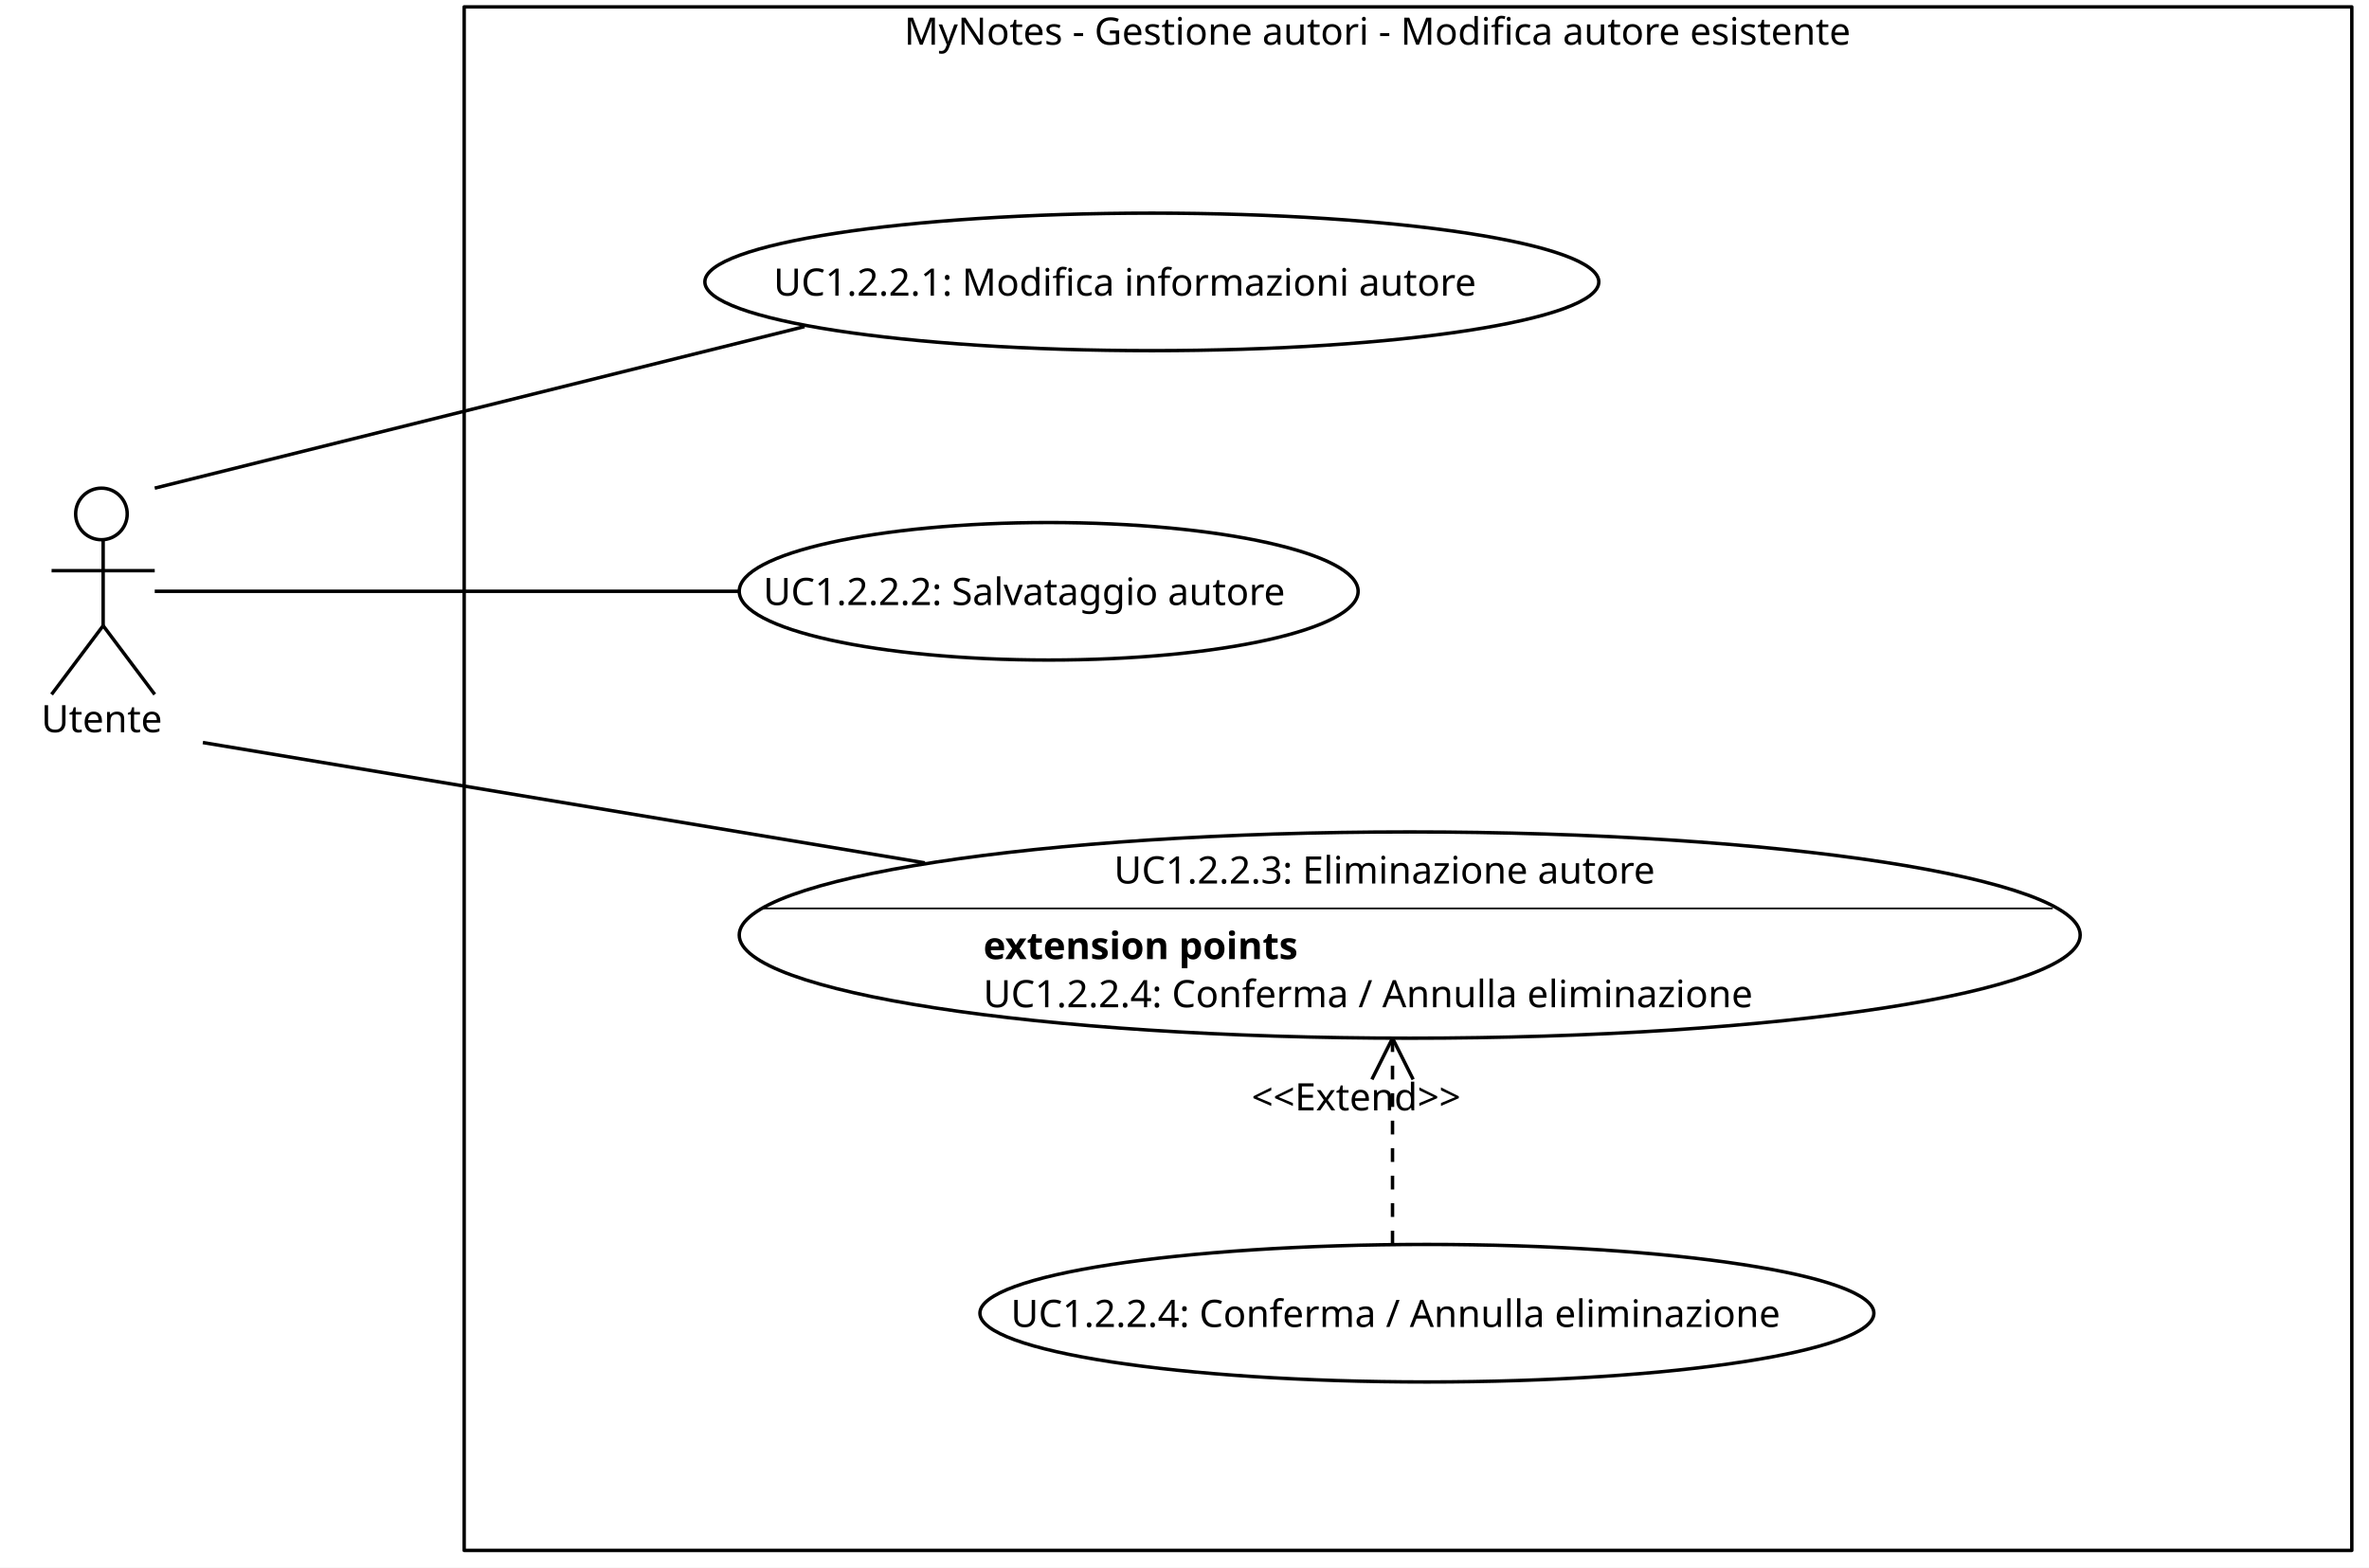
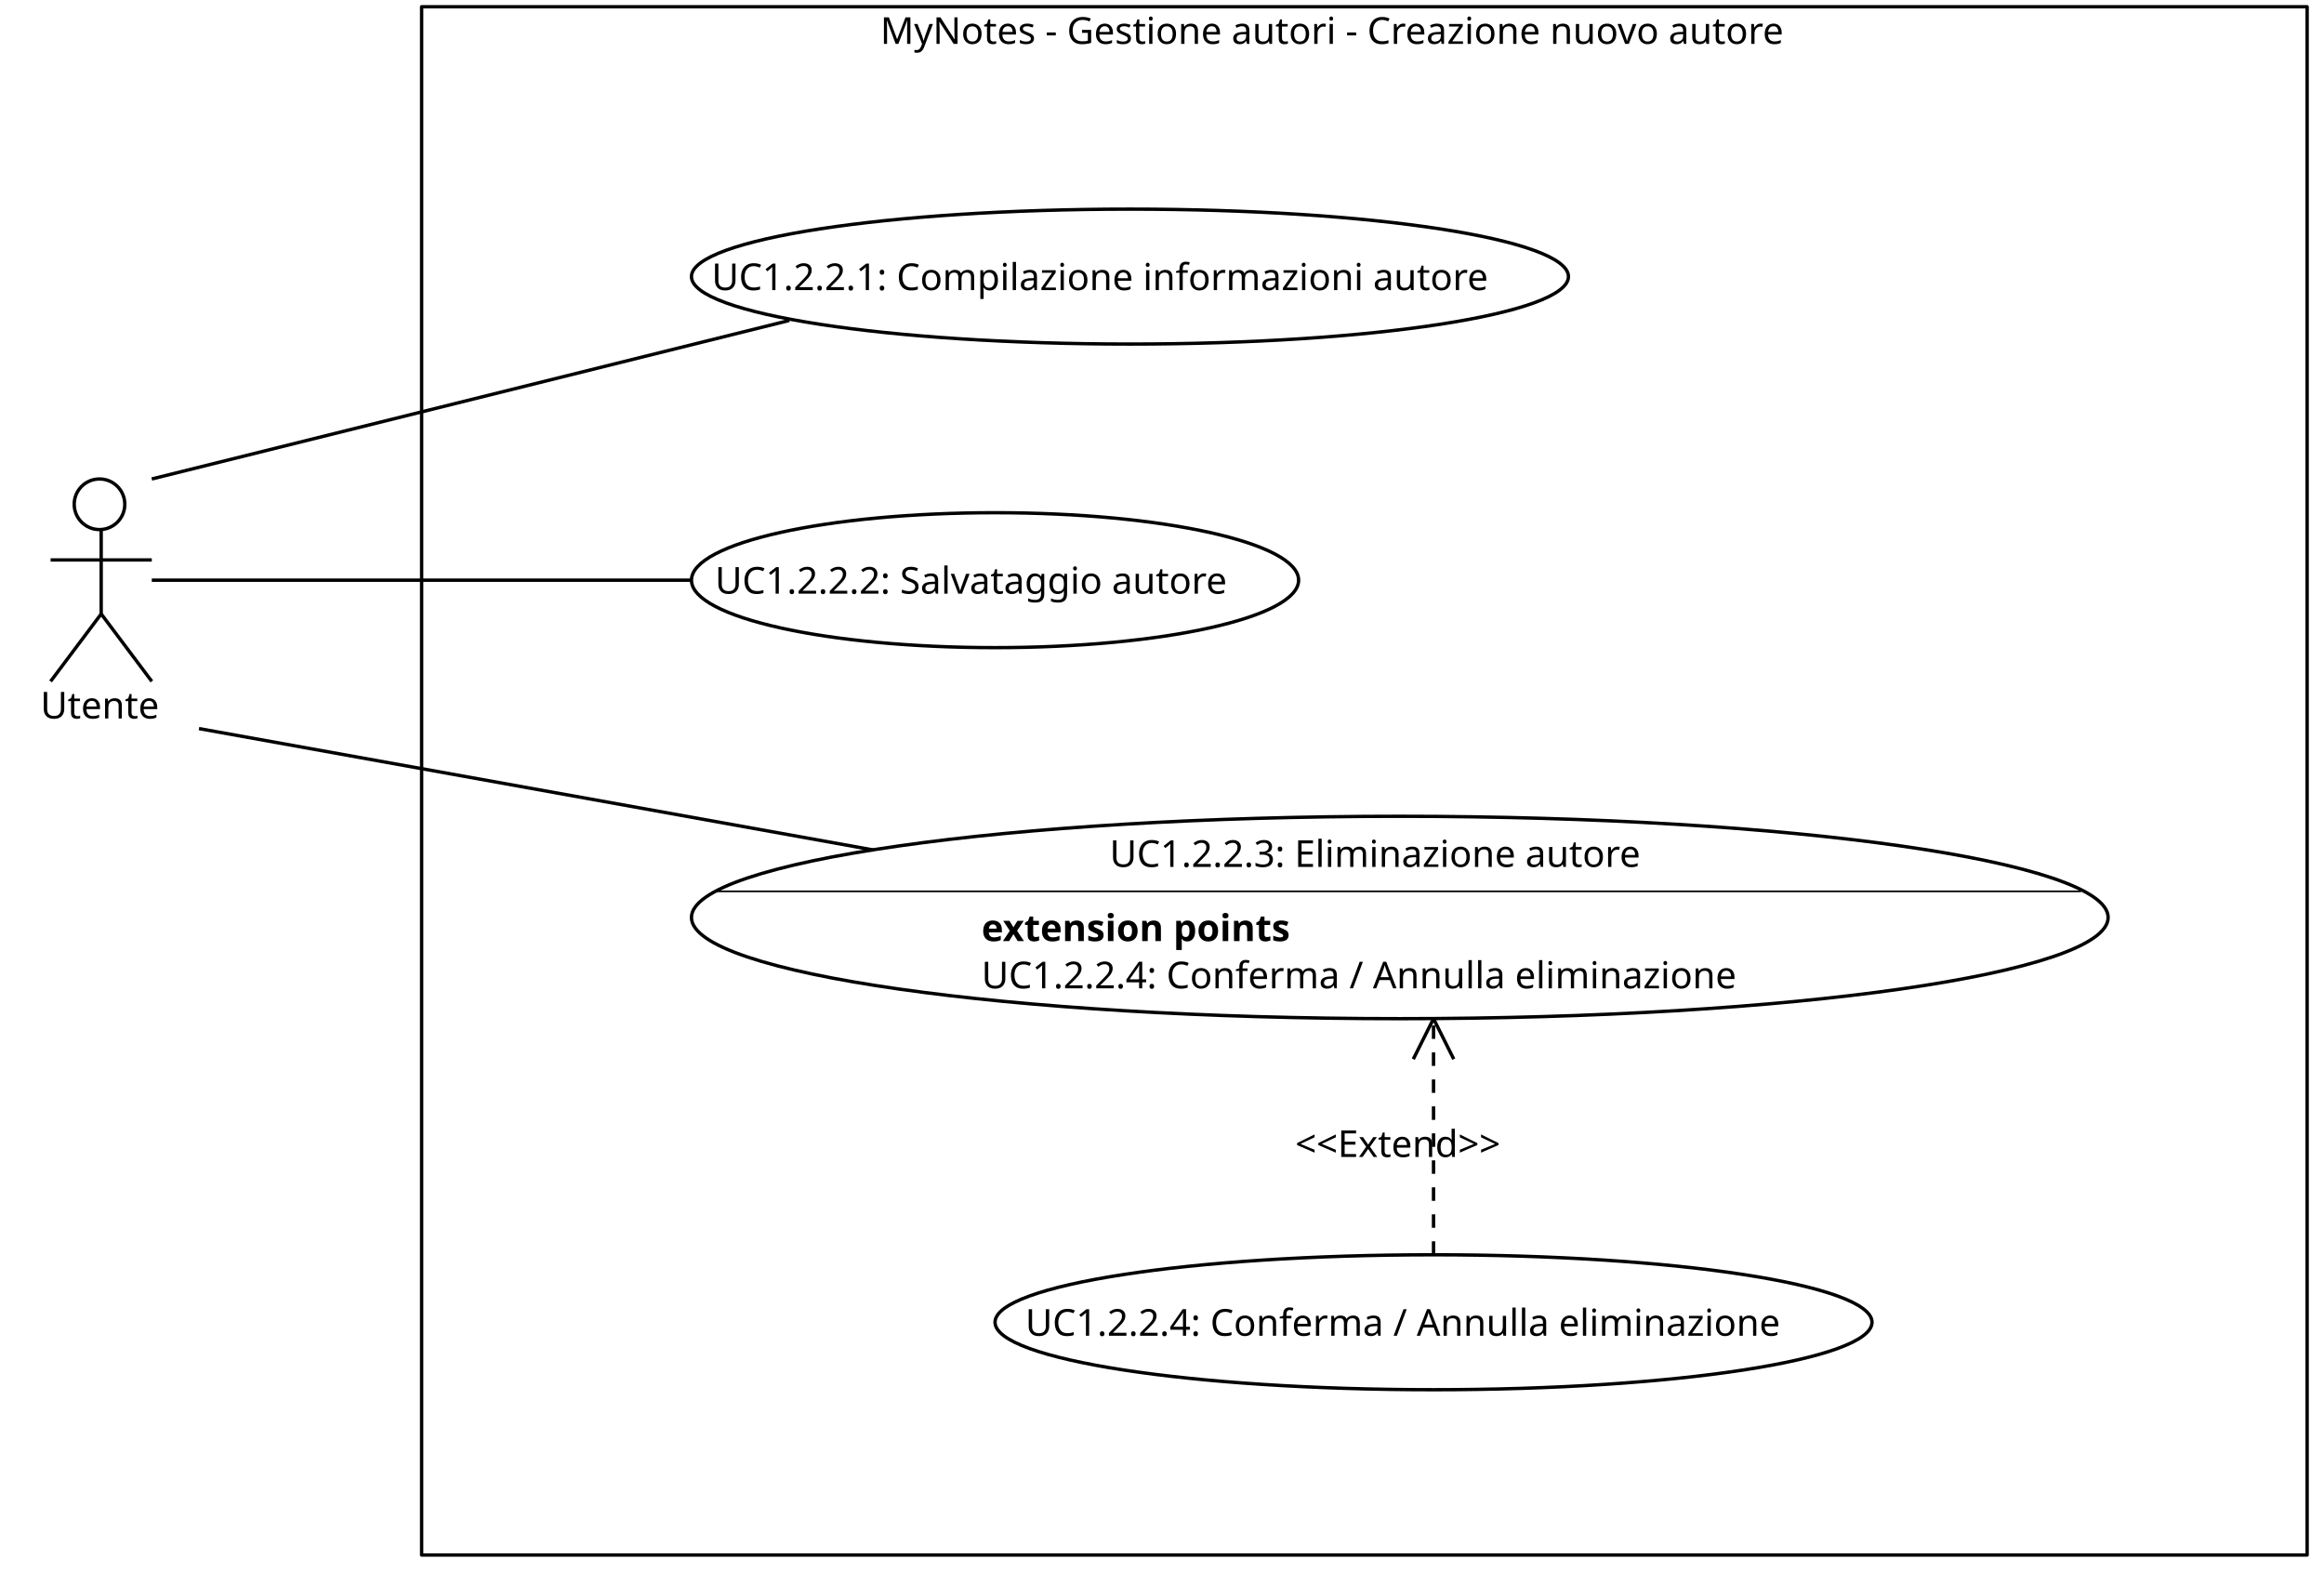
- <svg xmlns="http://www.w3.org/2000/svg" fill-opacity="0" color-rendering="auto" color-interpolation="auto" stroke="rgb(0,0,0)" text-rendering="auto" stroke-linecap="square" width="689" stroke-miterlimit="10" stroke-opacity="0" shape-rendering="auto" fill="rgb(0,0,0)" stroke-dasharray="none" font-weight="normal" stroke-width="1" height="456" font-family="'Dialog'" font-style="normal" stroke-linejoin="miter" font-size="12" stroke-dashoffset="0" image-rendering="auto">
+ <svg xmlns="http://www.w3.org/2000/svg" fill-opacity="0" color-rendering="auto" color-interpolation="auto" stroke="rgb(0,0,0)" text-rendering="auto" stroke-linecap="square" width="689" stroke-miterlimit="10" stroke-opacity="0" shape-rendering="auto" fill="rgb(0,0,0)" stroke-dasharray="none" font-weight="normal" stroke-width="1" height="466" font-family="'Dialog'" font-style="normal" stroke-linejoin="miter" font-size="12" stroke-dashoffset="0" image-rendering="auto">
  <defs id="genericDefs" />
  <g>
    <defs id="defs1">
      <clipPath clipPathUnits="userSpaceOnUse" id="clipPath1">
-         <path d="M-7 -7 L561 -7 L561 461 L-7 461 L-7 -7 Z" />
+         <path d="M-7 -7 L41 -7 L41 71 L-7 71 L-7 -7 Z" />
      </clipPath>
      <clipPath clipPathUnits="userSpaceOnUse" id="clipPath2">
-         <path d="M0 0 L550 0 L550 450 L0 450 L0 0 Z" />
+         <path d="M-7 -7 L571 -7 L571 471 L-7 471 L-7 -7 Z" />
      </clipPath>
      <clipPath clipPathUnits="userSpaceOnUse" id="clipPath3">
+         <path d="M0 0 L560 0 L560 460 L0 460 L0 0 Z" />
+       </clipPath>
+       <clipPath clipPathUnits="userSpaceOnUse" id="clipPath4">
        <path d="M-7 -7 L271 -7 L271 51 L-7 51 L-7 -7 Z" />
      </clipPath>
-       <clipPath clipPathUnits="userSpaceOnUse" id="clipPath4">
+       <clipPath clipPathUnits="userSpaceOnUse" id="clipPath5">
        <path d="M0 0 L260 0 L260 40 L0 40 L0 0 Z" />
      </clipPath>
-       <clipPath clipPathUnits="userSpaceOnUse" id="clipPath5">
+       <clipPath clipPathUnits="userSpaceOnUse" id="clipPath6">
        <path d="M-7 -7 L191 -7 L191 51 L-7 51 L-7 -7 Z" />
      </clipPath>
-       <clipPath clipPathUnits="userSpaceOnUse" id="clipPath6">
+       <clipPath clipPathUnits="userSpaceOnUse" id="clipPath7">
        <path d="M0 0 L180 0 L180 40 L0 40 L0 0 Z" />
      </clipPath>
-       <clipPath clipPathUnits="userSpaceOnUse" id="clipPath7">
-         <path d="M-7 -7 L401 -7 L401 71 L-7 71 L-7 -7 Z" />
-       </clipPath>
      <clipPath clipPathUnits="userSpaceOnUse" id="clipPath8">
-         <path d="M0 0 L0 38 L390 38 L390 0 Z" />
+         <path d="M-7 -7 L431 -7 L431 71 L-7 71 L-7 -7 Z" />
      </clipPath>
      <clipPath clipPathUnits="userSpaceOnUse" id="clipPath9">
+         <path d="M0 0 L0 38 L420 38 L420 0 Z" />
+       </clipPath>
+       <clipPath clipPathUnits="userSpaceOnUse" id="clipPath10">
        <path d="M0 0 L0 14 L295 14 L295 0 Z" />
      </clipPath>
-       <clipPath clipPathUnits="userSpaceOnUse" id="clipPath10">
+       <clipPath clipPathUnits="userSpaceOnUse" id="clipPath11">
        <path d="M0 0 L0 18 L295 18 L295 0 Z" />
      </clipPath>
-       <clipPath clipPathUnits="userSpaceOnUse" id="clipPath11">
-         <path d="M0 0 L390 0 L390 22 L0 22 L0 0 Z" />
-       </clipPath>
      <clipPath clipPathUnits="userSpaceOnUse" id="clipPath12">
-         <path d="M-7 -7 L41 -7 L41 71 L-7 71 L-7 -7 Z" />
+         <path d="M0 0 L420 0 L420 22 L0 22 L0 0 Z" />
      </clipPath>
      <clipPath clipPathUnits="userSpaceOnUse" id="clipPath13">
        <path d="M-57 -14 L114 -14 L114 28 L-57 28 L-57 -14 Z" />
      </clipPath>
      <clipPath clipPathUnits="userSpaceOnUse" id="clipPath14">
-         <path d="M0 0 L104 0 L104 164 L0 164 L0 0 Z" />
+         <path d="M0 0 L104 0 L104 174 L0 174 L0 0 Z" />
      </clipPath>
      <clipPath clipPathUnits="userSpaceOnUse" id="clipPath15">
        <path d="M0 0 L293 0 L293 151 L0 151 L0 0 Z" />
      </clipPath>
      <clipPath clipPathUnits="userSpaceOnUse" id="clipPath16">
-         <path d="M0 0 L274 0 L274 104 L0 104 L0 0 Z" />
+         <path d="M0 0 L264 0 L264 104 L0 104 L0 0 Z" />
      </clipPath>
      <clipPath clipPathUnits="userSpaceOnUse" id="clipPath17">
-         <path d="M0 0 L314 0 L314 139 L0 139 L0 0 Z" />
+         <path d="M0 0 L304 0 L304 140 L0 140 L0 0 Z" />
      </clipPath>
      <clipPath clipPathUnits="userSpaceOnUse" id="clipPath18">
-         <path d="M-95 -14 L190 -14 L190 28 L-95 28 L-95 -14 Z" />
+         <path d="M-95 -13 L190 -13 L190 26 L-95 26 L-95 -13 Z" />
      </clipPath>
    </defs>
    <g fill="white" text-rendering="geometricPrecision" fill-opacity="1" stroke-opacity="1" stroke="white">
-       <rect x="0" width="689" height="456" y="0" stroke="none" />
+       <rect x="0" width="689" height="466" y="0" stroke="none" />
    </g>
-     <g font-size="11" transform="translate(135,2)" fill-opacity="1" fill="white" text-rendering="geometricPrecision" font-family="sans-serif" stroke="white" stroke-opacity="1">
-       <rect x="0" width="549" height="449" y="0" clip-path="url(#clipPath1)" stroke="none" />
+     <g font-size="11" transform="translate(15,142)" fill-opacity="1" fill="white" text-rendering="geometricPrecision" font-family="sans-serif" stroke="white" stroke-opacity="1">
+       <circle r="7.5" clip-path="url(#clipPath1)" cx="14.5" cy="7.5" stroke="none" />
    </g>
-     <g font-size="11" stroke-linecap="butt" transform="translate(135,2)" fill-opacity="1" fill="black" text-rendering="geometricPrecision" font-family="sans-serif" stroke-linejoin="round" stroke="black" stroke-opacity="1" stroke-miterlimit="0">
-       <rect fill="none" x="0" width="549" height="449" y="0" clip-path="url(#clipPath1)" />
+     <g font-size="11" stroke-linecap="butt" transform="translate(15,142)" fill-opacity="1" fill="black" text-rendering="geometricPrecision" font-family="sans-serif" stroke-linejoin="round" stroke="black" stroke-opacity="1" stroke-miterlimit="0">
+       <circle fill="none" r="7.5" clip-path="url(#clipPath1)" cx="14.5" cy="7.5" />
+       <line y2="40" fill="none" x1="15" clip-path="url(#clipPath1)" x2="15" y1="15" />
+       <line y2="24" fill="none" x1="0" clip-path="url(#clipPath1)" x2="30" y1="24" />
+       <line y2="60" fill="none" x1="15" clip-path="url(#clipPath1)" x2="0" y1="40" />
+       <line y2="60" fill="none" x1="15" clip-path="url(#clipPath1)" x2="30" y1="40" />
    </g>
-     <g font-size="11" transform="translate(135,2)" fill-opacity="1" fill="black" text-rendering="geometricPrecision" font-family="sans-serif" stroke="black" stroke-opacity="1">
-       <text x="128" xml:space="preserve" y="11" clip-path="url(#clipPath2)" stroke="none">MyNotes - Gestione autori - Modifica autore esistente</text>
+     <g font-size="11" transform="translate(125,2)" fill-opacity="1" fill="white" text-rendering="geometricPrecision" font-family="sans-serif" stroke="white" stroke-opacity="1">
+       <rect x="0" width="559" height="459" y="0" clip-path="url(#clipPath2)" stroke="none" />
+     </g>
+     <g font-size="11" stroke-linecap="butt" transform="translate(125,2)" fill-opacity="1" fill="black" text-rendering="geometricPrecision" font-family="sans-serif" stroke-linejoin="round" stroke="black" stroke-opacity="1" stroke-miterlimit="0">
+       <rect fill="none" x="0" width="559" height="459" y="0" clip-path="url(#clipPath2)" />
+     </g>
+     <g font-size="11" transform="translate(125,2)" fill-opacity="1" fill="black" text-rendering="geometricPrecision" font-family="sans-serif" stroke="black" stroke-opacity="1">
+       <text x="136" xml:space="preserve" y="11" clip-path="url(#clipPath3)" stroke="none">MyNotes - Gestione autori - Creazione nuovo autore</text>
    </g>
    <g font-size="11" transform="translate(205,62)" fill-opacity="1" fill="white" text-rendering="geometricPrecision" font-family="sans-serif" stroke="white" stroke-opacity="1">
-       <ellipse rx="130" ry="20" clip-path="url(#clipPath3)" cx="130" cy="20" stroke="none" />
+       <ellipse rx="130" ry="20" clip-path="url(#clipPath4)" cx="130" cy="20" stroke="none" />
    </g>
    <g font-size="11" stroke-linecap="butt" transform="translate(205,62)" fill-opacity="1" fill="black" text-rendering="geometricPrecision" font-family="sans-serif" stroke-linejoin="round" stroke="black" stroke-opacity="1" stroke-miterlimit="0">
-       <ellipse rx="130" fill="none" ry="20" clip-path="url(#clipPath3)" cx="130" cy="20" />
+       <ellipse rx="130" fill="none" ry="20" clip-path="url(#clipPath4)" cx="130" cy="20" />
    </g>
    <g font-size="11" transform="translate(205,62)" fill-opacity="1" fill="black" text-rendering="geometricPrecision" font-family="sans-serif" stroke="black" stroke-opacity="1">
-       <text x="20" xml:space="preserve" y="24" clip-path="url(#clipPath4)" stroke="none">UC1.2.2.1: Modifica informazioni autore</text>
+       <text x="6" xml:space="preserve" y="24" clip-path="url(#clipPath5)" stroke="none">UC1.2.2.1: Compilazione informazioni autore</text>
    </g>
-     <g font-size="11" transform="translate(215,152)" fill-opacity="1" fill="white" text-rendering="geometricPrecision" font-family="sans-serif" stroke="white" stroke-opacity="1">
-       <ellipse rx="90" ry="20" clip-path="url(#clipPath5)" cx="90" cy="20" stroke="none" />
+     <g font-size="11" transform="translate(205,152)" fill-opacity="1" fill="white" text-rendering="geometricPrecision" font-family="sans-serif" stroke="white" stroke-opacity="1">
+       <ellipse rx="90" ry="20" clip-path="url(#clipPath6)" cx="90" cy="20" stroke="none" />
    </g>
-     <g font-size="11" stroke-linecap="butt" transform="translate(215,152)" fill-opacity="1" fill="black" text-rendering="geometricPrecision" font-family="sans-serif" stroke-linejoin="round" stroke="black" stroke-opacity="1" stroke-miterlimit="0">
-       <ellipse rx="90" fill="none" ry="20" clip-path="url(#clipPath5)" cx="90" cy="20" />
+     <g font-size="11" stroke-linecap="butt" transform="translate(205,152)" fill-opacity="1" fill="black" text-rendering="geometricPrecision" font-family="sans-serif" stroke-linejoin="round" stroke="black" stroke-opacity="1" stroke-miterlimit="0">
+       <ellipse rx="90" fill="none" ry="20" clip-path="url(#clipPath6)" cx="90" cy="20" />
    </g>
-     <g font-size="11" transform="translate(215,152)" fill-opacity="1" fill="black" text-rendering="geometricPrecision" font-family="sans-serif" stroke="black" stroke-opacity="1">
-       <text x="7" xml:space="preserve" y="24" clip-path="url(#clipPath6)" stroke="none">UC1.2.2.2: Salvataggio autore</text>
+     <g font-size="11" transform="translate(205,152)" fill-opacity="1" fill="black" text-rendering="geometricPrecision" font-family="sans-serif" stroke="black" stroke-opacity="1">
+       <text x="7" xml:space="preserve" y="24" clip-path="url(#clipPath7)" stroke="none">UC1.2.2.2: Salvataggio autore</text>
    </g>
-     <g font-size="11" transform="translate(215,242)" fill-opacity="1" fill="white" text-rendering="geometricPrecision" font-family="sans-serif" stroke="white" stroke-opacity="1">
-       <ellipse rx="195" ry="30" clip-path="url(#clipPath7)" cx="195" cy="30" stroke="none" />
+     <g font-size="11" transform="translate(205,242)" fill-opacity="1" fill="white" text-rendering="geometricPrecision" font-family="sans-serif" stroke="white" stroke-opacity="1">
+       <ellipse rx="210" ry="30" clip-path="url(#clipPath8)" cx="210" cy="30" stroke="none" />
    </g>
-     <g font-size="11" stroke-linecap="butt" transform="translate(215,242)" fill-opacity="1" fill="black" text-rendering="geometricPrecision" font-family="sans-serif" stroke-linejoin="round" stroke="black" stroke-opacity="1" stroke-miterlimit="0">
-       <ellipse rx="195" fill="none" ry="30" clip-path="url(#clipPath7)" cx="195" cy="30" />
+     <g font-size="11" stroke-linecap="butt" transform="translate(205,242)" fill-opacity="1" fill="black" text-rendering="geometricPrecision" font-family="sans-serif" stroke-linejoin="round" stroke="black" stroke-opacity="1" stroke-miterlimit="0">
+       <ellipse rx="210" fill="none" ry="30" clip-path="url(#clipPath8)" cx="210" cy="30" />
    </g>
-     <g font-size="11" stroke-linecap="butt" transform="translate(215,264)" fill-opacity="1" fill="black" text-rendering="geometricPrecision" font-family="sans-serif" stroke-linejoin="round" stroke="black" stroke-opacity="1" stroke-miterlimit="0">
-       <line y2="0" fill="none" x1="7" clip-path="url(#clipPath8)" x2="382" y1="0" />
+     <g font-size="11" stroke-linecap="butt" transform="translate(205,264)" fill-opacity="1" fill="black" text-rendering="geometricPrecision" font-family="sans-serif" stroke-linejoin="round" stroke="black" stroke-opacity="1" stroke-miterlimit="0">
+       <line y2="0" fill="none" x1="7" clip-path="url(#clipPath9)" x2="412" y1="0" />
    </g>
-     <g font-size="11" transform="translate(282,282)" fill-opacity="1" fill="black" text-rendering="geometricPrecision" font-family="sans-serif" stroke="black" stroke-opacity="1">
-       <text x="4" xml:space="preserve" y="11" clip-path="url(#clipPath9)" stroke="none">UC1.2.2.4: Conferma / Annulla eliminazione</text>
+     <g font-size="11" transform="translate(287,282)" fill-opacity="1" fill="black" text-rendering="geometricPrecision" font-family="sans-serif" stroke="black" stroke-opacity="1">
+       <text x="4" xml:space="preserve" y="11" clip-path="url(#clipPath10)" stroke="none">UC1.2.2.4: Conferma / Annulla eliminazione</text>
    </g>
-     <g font-size="11" transform="translate(282,264)" fill-opacity="1" fill="black" text-rendering="geometricPrecision" font-family="sans-serif" stroke="black" font-weight="bold" stroke-opacity="1">
-       <text x="4" xml:space="preserve" y="15" clip-path="url(#clipPath10)" stroke="none">extension points</text>
+     <g font-size="11" transform="translate(287,264)" fill-opacity="1" fill="black" text-rendering="geometricPrecision" font-family="sans-serif" stroke="black" font-weight="bold" stroke-opacity="1">
+       <text x="4" xml:space="preserve" y="15" clip-path="url(#clipPath11)" stroke="none">extension points</text>
    </g>
-     <g font-size="11" transform="translate(215,242)" fill-opacity="1" fill="black" text-rendering="geometricPrecision" font-family="sans-serif" stroke="black" stroke-opacity="1">
-       <text x="109" xml:space="preserve" y="15" clip-path="url(#clipPath11)" stroke="none">UC1.2.2.3: Eliminazione autore</text>
+     <g font-size="11" transform="translate(205,242)" fill-opacity="1" fill="black" text-rendering="geometricPrecision" font-family="sans-serif" stroke="black" stroke-opacity="1">
+       <text x="124" xml:space="preserve" y="15" clip-path="url(#clipPath12)" stroke="none">UC1.2.2.3: Eliminazione autore</text>
    </g>
-     <g font-size="11" transform="translate(285,362)" fill-opacity="1" fill="white" text-rendering="geometricPrecision" font-family="sans-serif" stroke="white" stroke-opacity="1">
-       <ellipse rx="130" ry="20" clip-path="url(#clipPath3)" cx="130" cy="20" stroke="none" />
+     <g font-size="11" transform="translate(295,372)" fill-opacity="1" fill="white" text-rendering="geometricPrecision" font-family="sans-serif" stroke="white" stroke-opacity="1">
+       <ellipse rx="130" ry="20" clip-path="url(#clipPath4)" cx="130" cy="20" stroke="none" />
    </g>
-     <g font-size="11" stroke-linecap="butt" transform="translate(285,362)" fill-opacity="1" fill="black" text-rendering="geometricPrecision" font-family="sans-serif" stroke-linejoin="round" stroke="black" stroke-opacity="1" stroke-miterlimit="0">
-       <ellipse rx="130" fill="none" ry="20" clip-path="url(#clipPath3)" cx="130" cy="20" />
+     <g font-size="11" stroke-linecap="butt" transform="translate(295,372)" fill-opacity="1" fill="black" text-rendering="geometricPrecision" font-family="sans-serif" stroke-linejoin="round" stroke="black" stroke-opacity="1" stroke-miterlimit="0">
+       <ellipse rx="130" fill="none" ry="20" clip-path="url(#clipPath4)" cx="130" cy="20" />
    </g>
-     <g font-size="11" transform="translate(285,362)" fill-opacity="1" fill="black" text-rendering="geometricPrecision" font-family="sans-serif" stroke="black" stroke-opacity="1">
-       <text x="9" xml:space="preserve" y="24" clip-path="url(#clipPath4)" stroke="none">UC1.2.2.4: Conferma / Annulla eliminazione</text>
-     </g>
-     <g font-size="11" transform="translate(15,142)" fill-opacity="1" fill="white" text-rendering="geometricPrecision" font-family="sans-serif" stroke="white" stroke-opacity="1">
-       <circle r="7.5" clip-path="url(#clipPath12)" cx="14.5" cy="7.5" stroke="none" />
-     </g>
-     <g font-size="11" stroke-linecap="butt" transform="translate(15,142)" fill-opacity="1" fill="black" text-rendering="geometricPrecision" font-family="sans-serif" stroke-linejoin="round" stroke="black" stroke-opacity="1" stroke-miterlimit="0">
-       <circle fill="none" r="7.5" clip-path="url(#clipPath12)" cx="14.5" cy="7.5" />
-       <line y2="40" fill="none" x1="15" clip-path="url(#clipPath12)" x2="15" y1="15" />
-       <line y2="24" fill="none" x1="0" clip-path="url(#clipPath12)" x2="30" y1="24" />
-       <line y2="60" fill="none" x1="15" clip-path="url(#clipPath12)" x2="0" y1="40" />
-       <line y2="60" fill="none" x1="15" clip-path="url(#clipPath12)" x2="30" y1="40" />
+     <g font-size="11" transform="translate(295,372)" fill-opacity="1" fill="black" text-rendering="geometricPrecision" font-family="sans-serif" stroke="black" stroke-opacity="1">
+       <text x="9" xml:space="preserve" y="24" clip-path="url(#clipPath5)" stroke="none">UC1.2.2.4: Conferma / Annulla eliminazione</text>
    </g>
    <g font-size="11" transform="translate(2,202)" fill-opacity="1" fill="black" text-rendering="geometricPrecision" font-family="sans-serif" stroke="black" stroke-opacity="1">
      <text x="10" xml:space="preserve" y="11" clip-path="url(#clipPath13)" stroke="none">Utente</text>
    </g>
-     <g font-size="11" stroke-linecap="butt" transform="translate(355,252)" fill-opacity="1" fill="black" text-rendering="geometricPrecision" font-family="sans-serif" stroke-linejoin="round" stroke-dasharray="4" stroke="black" stroke-opacity="1">
-       <line y2="50" fill="none" x1="50" clip-path="url(#clipPath14)" x2="50" y1="110" />
+     <g font-size="11" stroke-linecap="butt" transform="translate(375,252)" fill-opacity="1" fill="black" text-rendering="geometricPrecision" font-family="sans-serif" stroke-linejoin="round" stroke-dasharray="4" stroke="black" stroke-opacity="1">
+       <line y2="50" fill="none" x1="50" clip-path="url(#clipPath14)" x2="50" y1="120" />
      <line clip-path="url(#clipPath14)" fill="none" x1="50" x2="44" y1="50" y2="62" stroke-dasharray="none" />
      <line clip-path="url(#clipPath14)" fill="none" x1="50" x2="56" y1="50" y2="62" stroke-dasharray="none" />
    </g>
    <g font-size="11" stroke-linecap="butt" transform="translate(-5,45)" fill-opacity="1" fill="black" text-rendering="geometricPrecision" font-family="sans-serif" stroke-linejoin="round" stroke="black" stroke-opacity="1">
      <line y2="50" fill="none" x1="50" clip-path="url(#clipPath15)" x2="239" y1="97" />
    </g>
    <g font-size="11" stroke-linecap="butt" transform="translate(-5,122)" fill-opacity="1" fill="black" text-rendering="geometricPrecision" font-family="sans-serif" stroke-linejoin="round" stroke="black" stroke-opacity="1">
-       <line y2="50" fill="none" x1="50" clip-path="url(#clipPath16)" x2="220" y1="50" />
+       <line y2="50" fill="none" x1="50" clip-path="url(#clipPath16)" x2="210" y1="50" />
    </g>
    <g font-size="11" stroke-linecap="butt" transform="translate(9,166)" fill-opacity="1" fill="black" text-rendering="geometricPrecision" font-family="sans-serif" stroke-linejoin="round" stroke="black" stroke-opacity="1">
-       <line y2="85" fill="none" x1="50" clip-path="url(#clipPath17)" x2="260" y1="50" />
+       <line y2="86" fill="none" x1="50" clip-path="url(#clipPath17)" x2="250" y1="50" />
    </g>
-     <g font-size="11" transform="translate(355,312)" fill-opacity="1" fill="black" text-rendering="geometricPrecision" font-family="sans-serif" stroke="black" stroke-opacity="1">
+     <g font-size="11" transform="translate(375,332)" fill-opacity="1" fill="black" text-rendering="geometricPrecision" font-family="sans-serif" stroke="black" stroke-opacity="1">
      <text x="9" xml:space="preserve" y="11" clip-path="url(#clipPath18)" stroke="none">&lt;&lt;Extend&gt;&gt;</text>
    </g>
  </g>
</svg>
